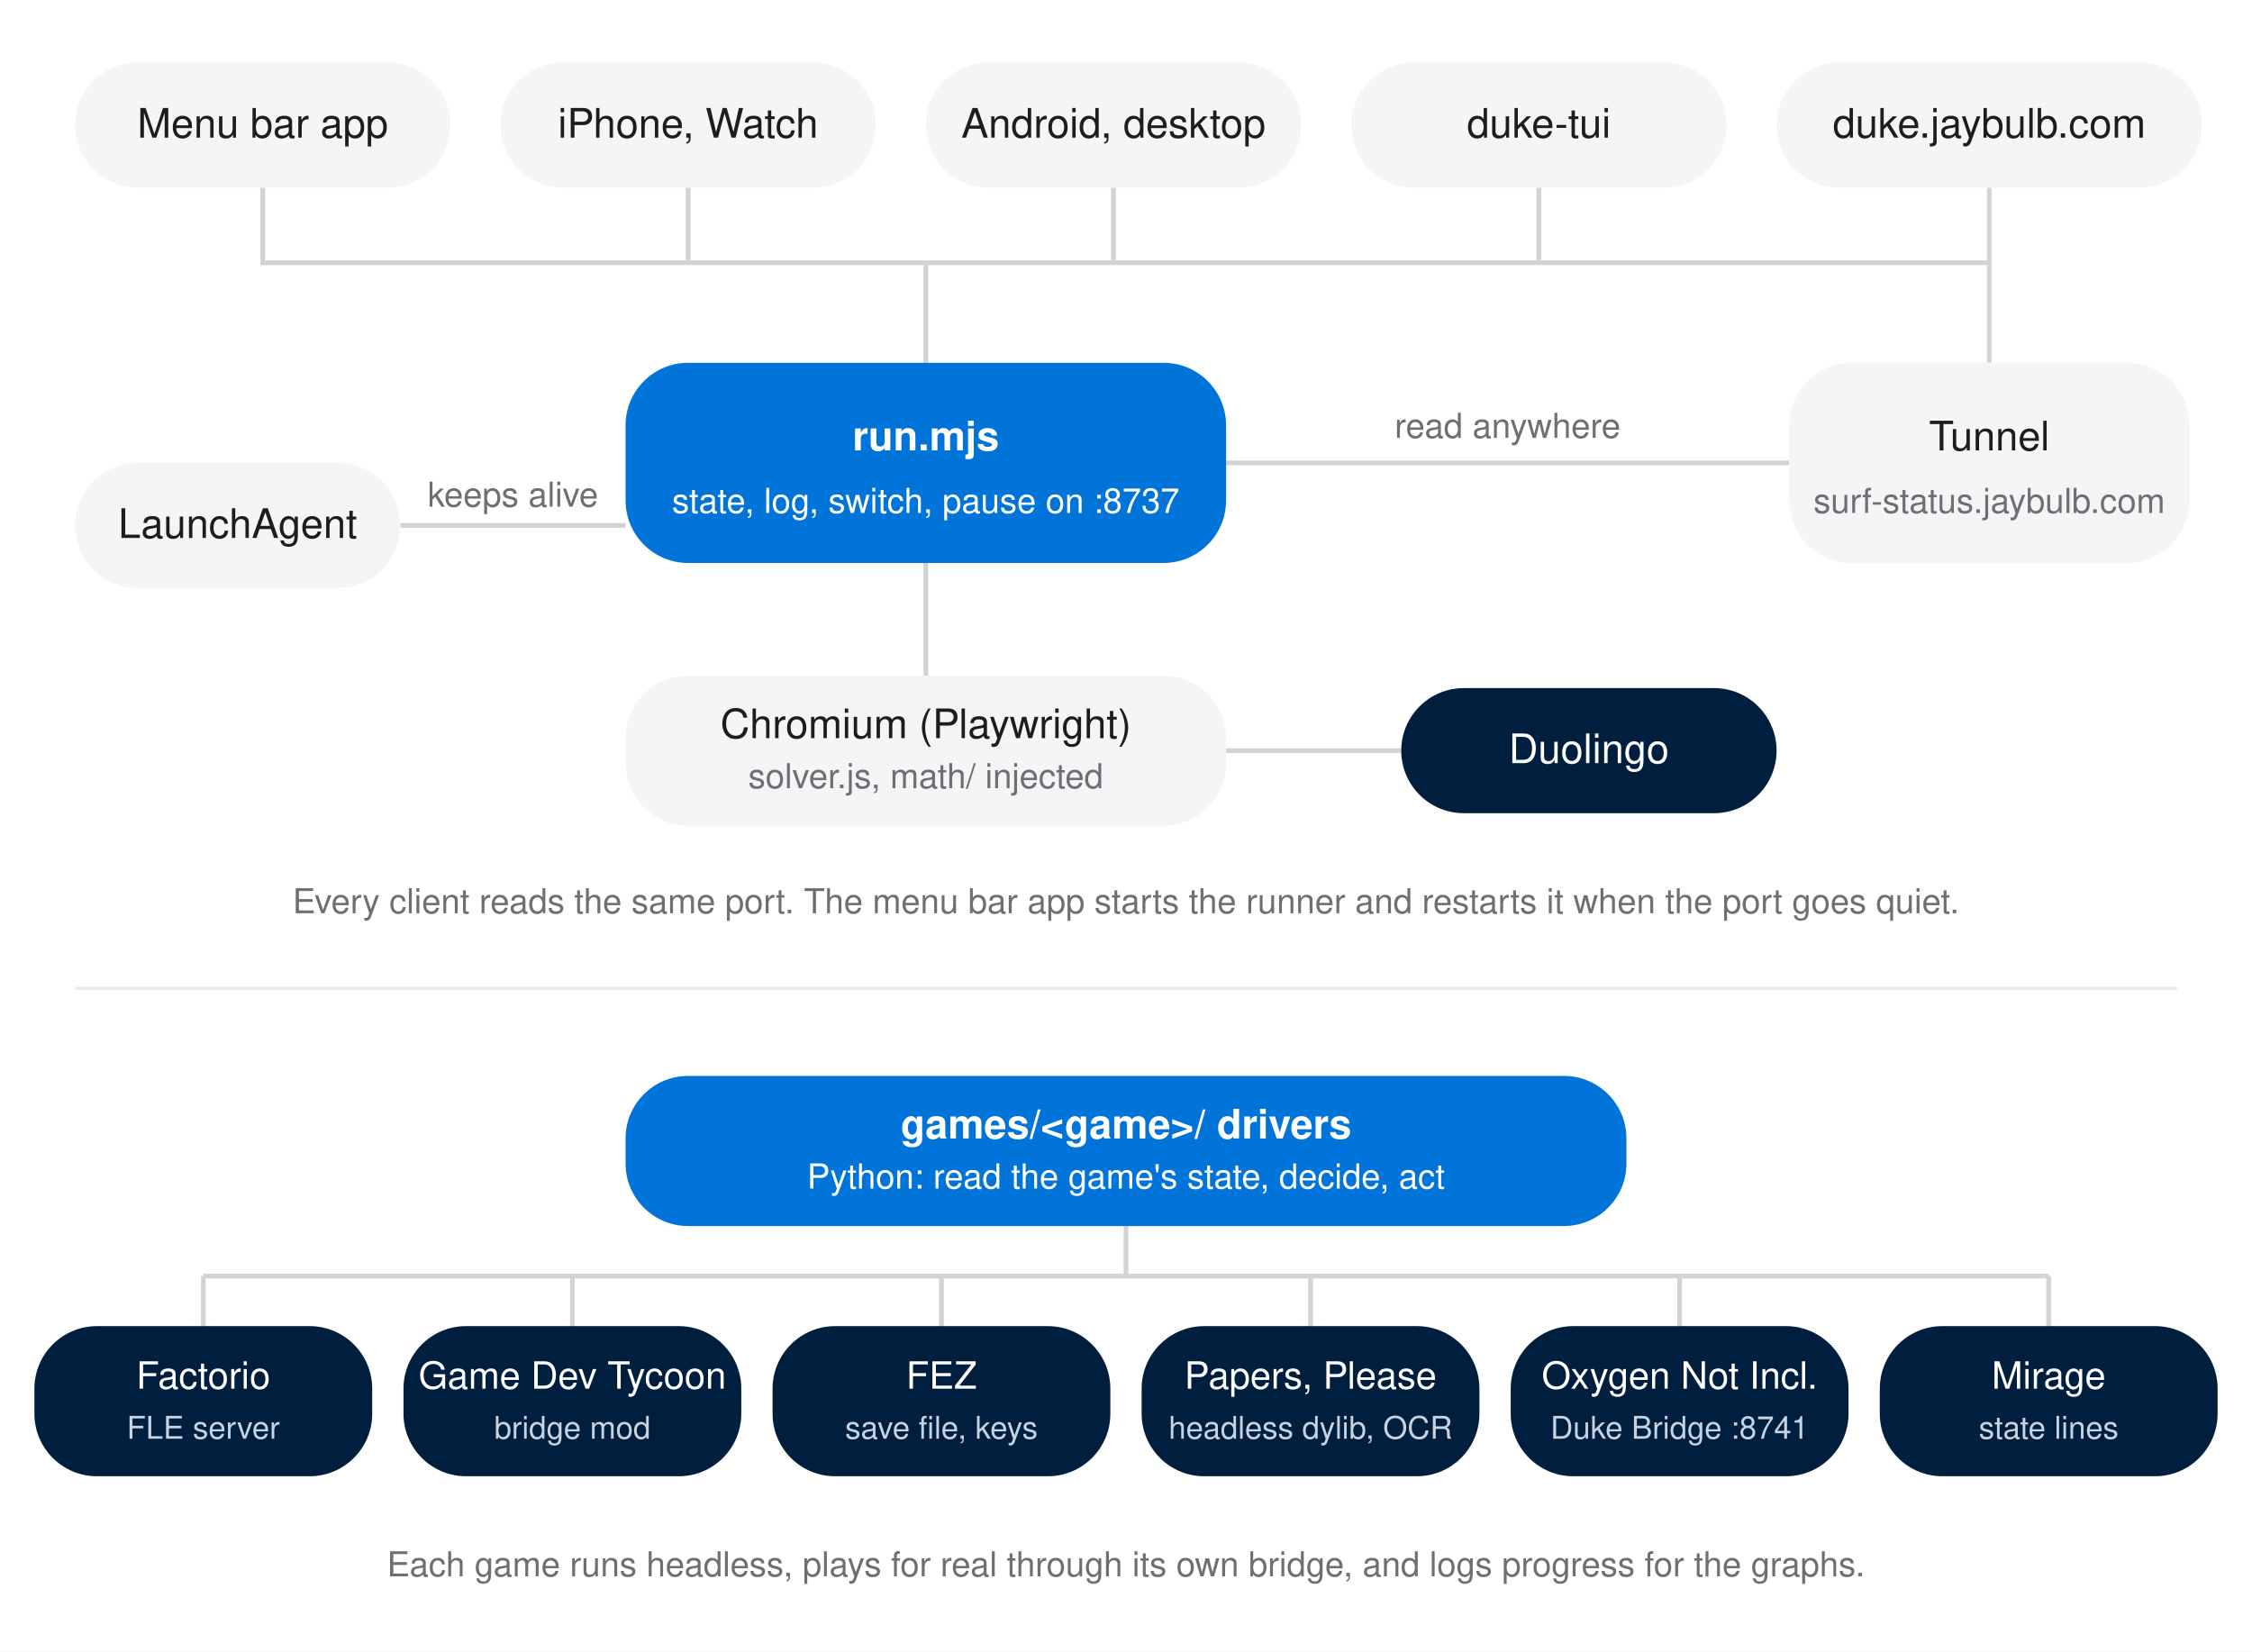
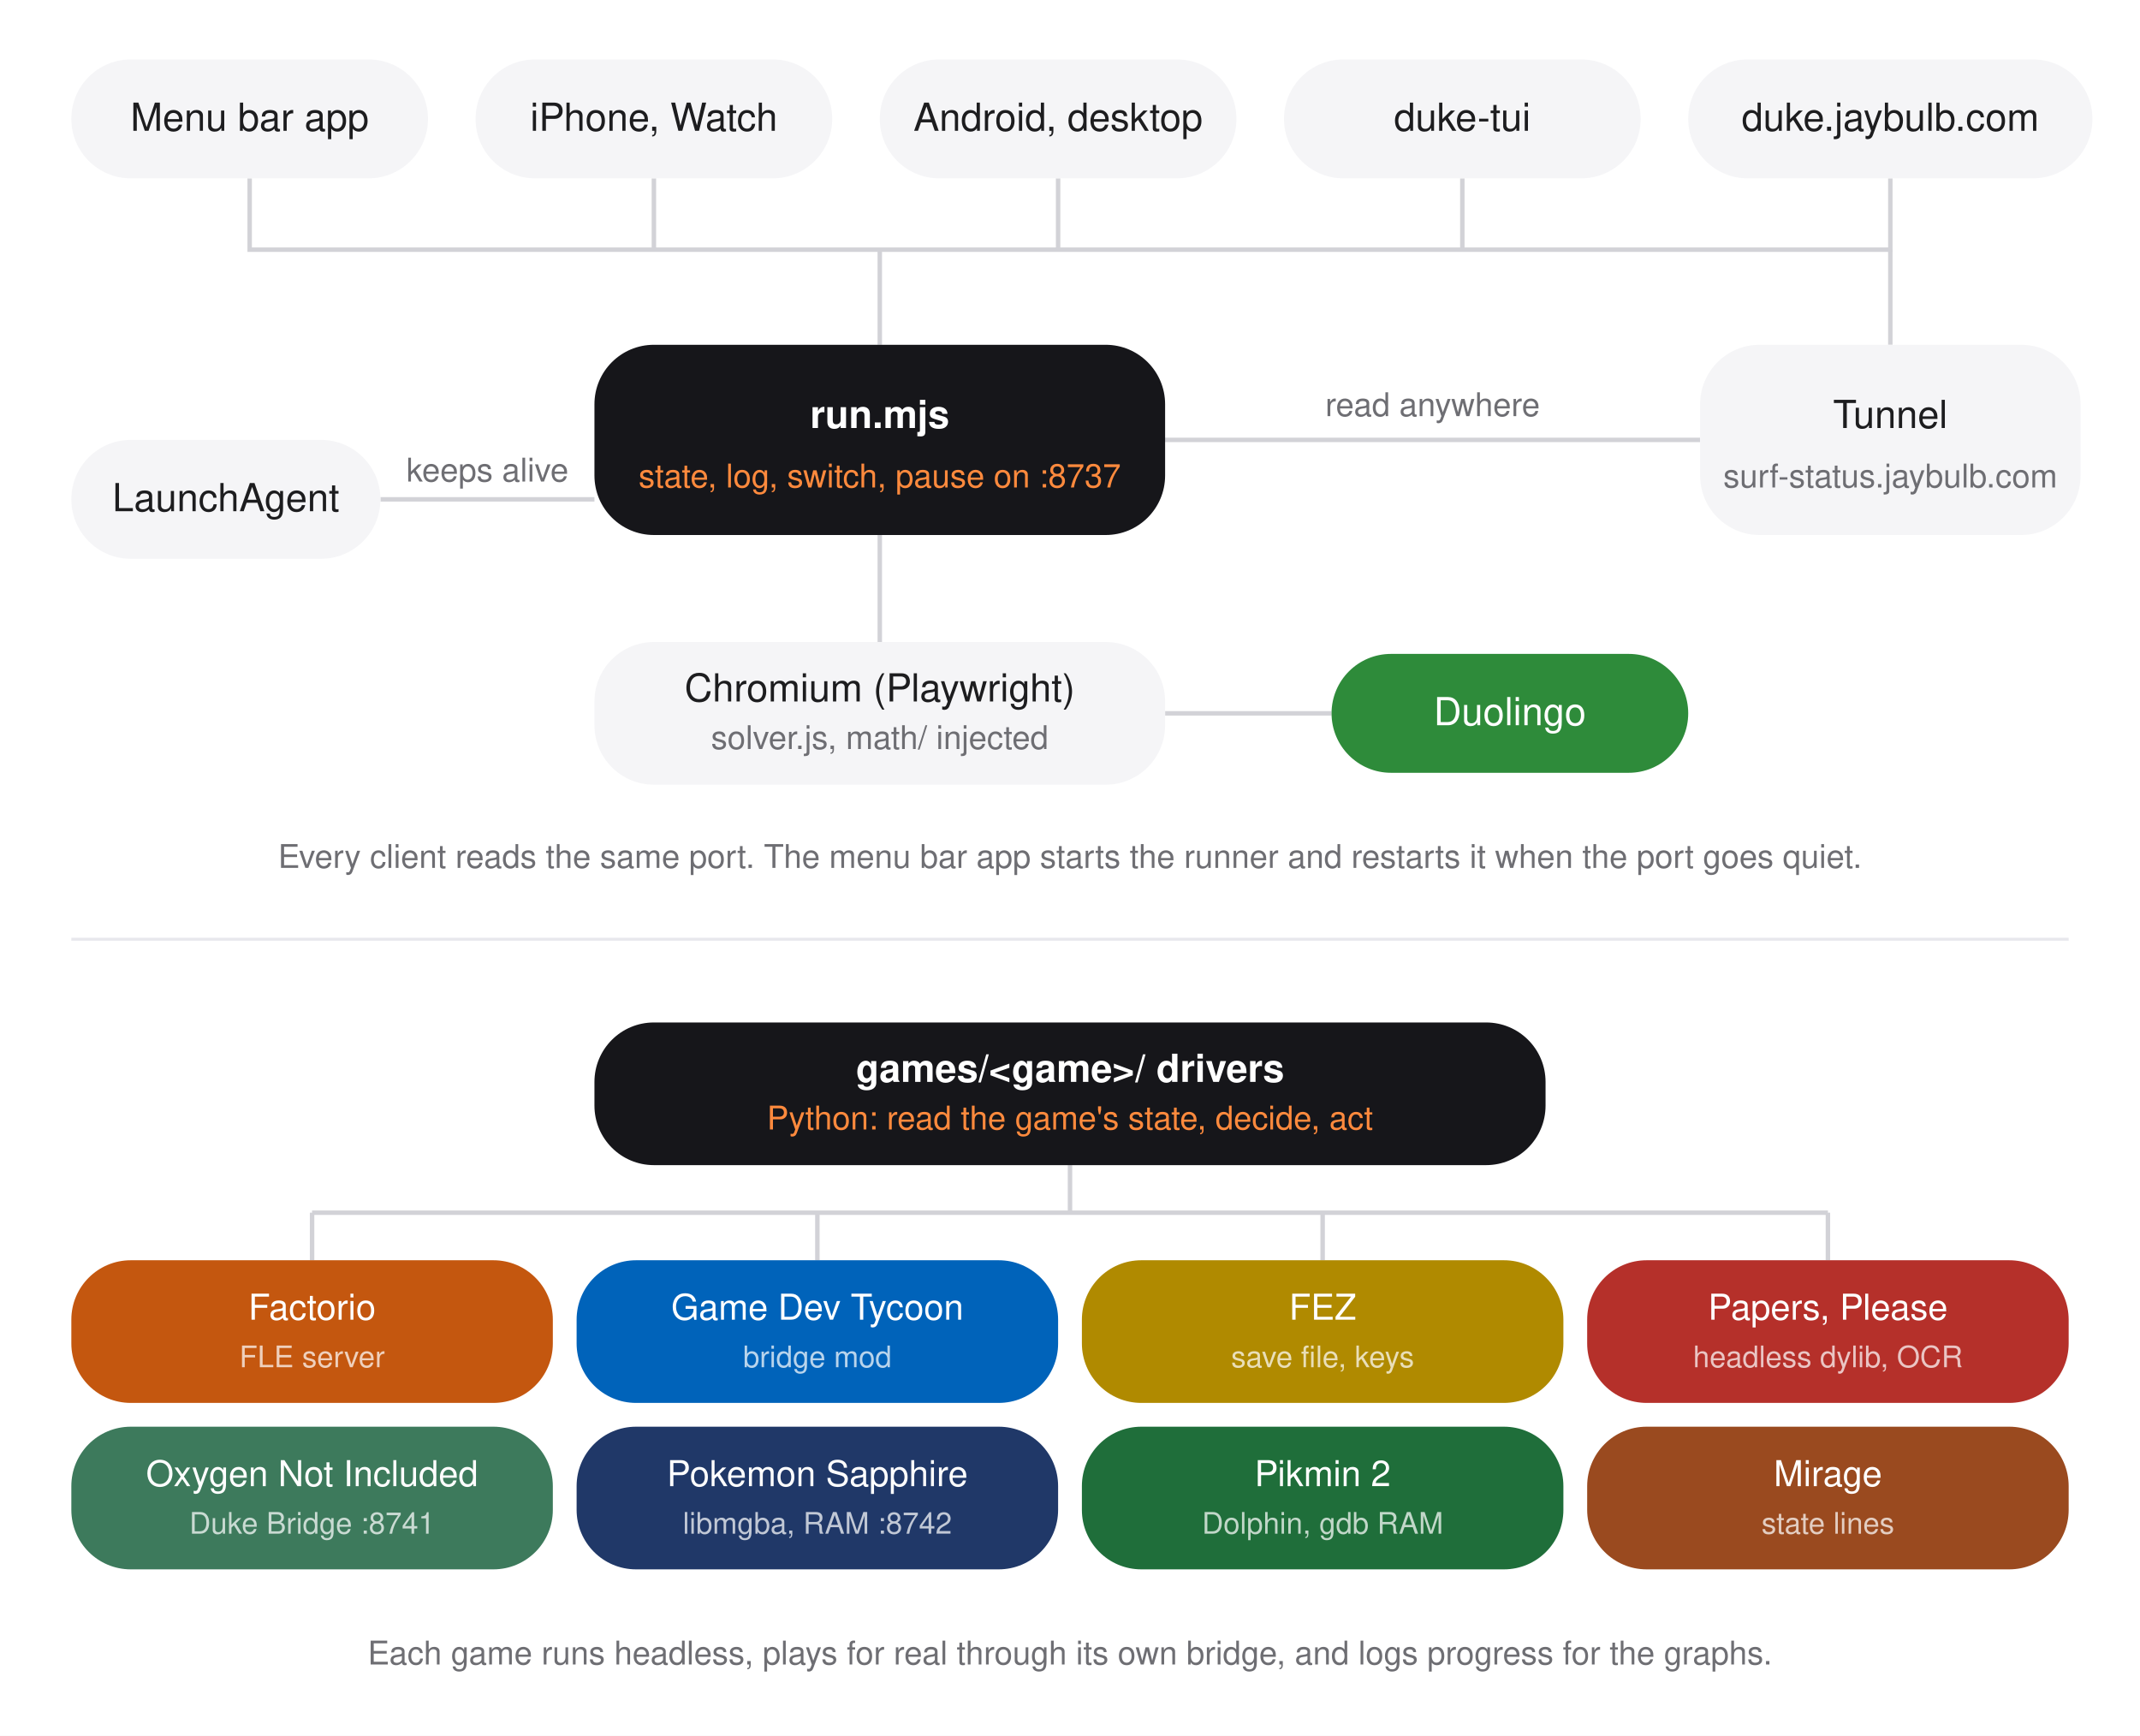
- <svg xmlns="http://www.w3.org/2000/svg" width="720" height="528" viewBox="0 48 720 528" style="background:#fff" font-family="-apple-system, BlinkMacSystemFont, 'SF Pro Text', 'Helvetica Neue', Helvetica, Arial, sans-serif">
-   <rect y="48" width="720" height="528" fill="#fff" />
+ <svg xmlns="http://www.w3.org/2000/svg" width="720" height="584" viewBox="0 48 720 584" style="background:#fff" font-family="-apple-system, BlinkMacSystemFont, 'SF Pro Text', 'Helvetica Neue', Helvetica, Arial, sans-serif">
+   <rect y="48" width="720" height="584" fill="#fff" />
  <g fill="none" stroke="#d2d2d7" stroke-width="1.5">
    <path d="M84 108V132H636V108M220 108V132M356 108V132M492 108V132" />
    <path d="M296 132V164" />
    <path d="M636 132V164M572 196H392" />
    <path d="M128 216H200" />
    <path d="M296 228V264M392 288H448" />
-     <path d="M360 440V456M65 456H655M65 456V472M183 456V472M301 456V472M419 456V472M537 456V472M655 456V472" />
+     <path d="M360 440V456M105 456H615M105 456V472M275 456V472M445 456V472M615 456V472" />
  </g>
  <g font-size="13" fill="#1d1d1f" text-anchor="middle">
    <rect x="24" y="68" width="120" height="40" rx="20" fill="#f5f5f7" />
    <text x="84" y="92">Menu bar app</text>
    <rect x="160" y="68" width="120" height="40" rx="20" fill="#f5f5f7" />
    <text x="220" y="92">iPhone, Watch</text>
    <rect x="296" y="68" width="120" height="40" rx="20" fill="#f5f5f7" />
    <text x="356" y="92">Android, desktop</text>
    <rect x="432" y="68" width="120" height="40" rx="20" fill="#f5f5f7" />
    <text x="492" y="92">duke-tui</text>
    <rect x="568" y="68" width="136" height="40" rx="20" fill="#f5f5f7" />
    <text x="636" y="92">duke.jaybulb.com</text>
    <rect x="24" y="196" width="104" height="40" rx="20" fill="#f5f5f7" />
    <text x="76" y="220">LaunchAgent</text>
-     <rect x="200" y="164" width="192" height="64" rx="20" fill="#0074d9" />
+     <rect x="200" y="164" width="192" height="64" rx="20" fill="#16161a" />
    <text x="296" y="192" fill="#fff" font-weight="600">run.mjs</text>
-     <text x="296" y="212" fill="#fff" font-size="11">state, log, switch, pause on :8737</text>
+     <text x="296" y="212" fill="#ff8a3d" font-size="11">state, log, switch, pause on :8737</text>
    <rect x="572" y="164" width="128" height="64" rx="20" fill="#f5f5f7" />
    <text x="636" y="192">Tunnel</text>
    <text x="636" y="212" font-size="11" fill="#6e6e73">surf-status.jaybulb.com</text>
    <rect x="200" y="264" width="192" height="48" rx="20" fill="#f5f5f7" />
    <text x="296" y="284">Chromium (Playwright)</text>
    <text x="296" y="300" font-size="11" fill="#6e6e73">solver.js, math/ injected</text>
-     <rect x="448" y="268" width="120" height="40" rx="20" fill="#001f3f" />
+     <rect x="448" y="268" width="120" height="40" rx="20" fill="#2e8b3a" />
    <text x="508" y="292" fill="#fff">Duolingo</text>
-     <rect x="200" y="392" width="320" height="48" rx="20" fill="#0074d9" />
+     <rect x="200" y="392" width="320" height="48" rx="20" fill="#16161a" />
    <text x="360" y="412" fill="#fff" font-weight="600">games/&lt;game&gt;/ drivers</text>
-     <text x="360" y="428" fill="#fff" font-size="11">Python: read the game's state, decide, act</text>
+     <text x="360" y="428" fill="#ff8a3d" font-size="11">Python: read the game's state, decide, act</text>
  </g>
  <g font-size="12" fill="#fff" text-anchor="middle">
-     <rect x="11" y="472" width="108" height="48" rx="20" fill="#001f3f" />
-     <text x="65" y="492">Factorio</text>
-     <text x="65" y="508" font-size="10" fill="#c7d3e0">FLE server</text>
-     <rect x="129" y="472" width="108" height="48" rx="20" fill="#001f3f" />
-     <text x="183" y="492">Game Dev Tycoon</text>
-     <text x="183" y="508" font-size="10" fill="#c7d3e0">bridge mod</text>
-     <rect x="247" y="472" width="108" height="48" rx="20" fill="#001f3f" />
-     <text x="301" y="492">FEZ</text>
-     <text x="301" y="508" font-size="10" fill="#c7d3e0">save file, keys</text>
-     <rect x="365" y="472" width="108" height="48" rx="20" fill="#001f3f" />
-     <text x="419" y="492">Papers, Please</text>
-     <text x="419" y="508" font-size="10" fill="#c7d3e0">headless dylib, OCR</text>
-     <rect x="483" y="472" width="108" height="48" rx="20" fill="#001f3f" />
-     <text x="537" y="492">Oxygen Not Incl.</text>
-     <text x="537" y="508" font-size="10" fill="#c7d3e0">Duke Bridge :8741</text>
-     <rect x="601" y="472" width="108" height="48" rx="20" fill="#001f3f" />
-     <text x="655" y="492">Mirage</text>
-     <text x="655" y="508" font-size="10" fill="#c7d3e0">state lines</text>
+     <rect x="24" y="472" width="162" height="48" rx="20" fill="#c4570f" />
+     <text x="105" y="492">Factorio</text>
+     <text x="105" y="508" font-size="10" fill="#fff" fill-opacity=".72">FLE server</text>
+     <rect x="194" y="472" width="162" height="48" rx="20" fill="#0063ba" />
+     <text x="275" y="492">Game Dev Tycoon</text>
+     <text x="275" y="508" font-size="10" fill="#fff" fill-opacity=".72">bridge mod</text>
+     <rect x="364" y="472" width="162" height="48" rx="20" fill="#b08a00" />
+     <text x="445" y="492">FEZ</text>
+     <text x="445" y="508" font-size="10" fill="#fff" fill-opacity=".72">save file, keys</text>
+     <rect x="534" y="472" width="162" height="48" rx="20" fill="#b5302a" />
+     <text x="615" y="492">Papers, Please</text>
+     <text x="615" y="508" font-size="10" fill="#fff" fill-opacity=".72">headless dylib, OCR</text>
+     <rect x="24" y="528" width="162" height="48" rx="20" fill="#3d7a5c" />
+     <text x="105" y="548">Oxygen Not Included</text>
+     <text x="105" y="564" font-size="10" fill="#fff" fill-opacity=".72">Duke Bridge :8741</text>
+     <rect x="194" y="528" width="162" height="48" rx="20" fill="#203868" />
+     <text x="275" y="548">Pokemon Sapphire</text>
+     <text x="275" y="564" font-size="10" fill="#fff" fill-opacity=".72">libmgba, RAM :8742</text>
+     <rect x="364" y="528" width="162" height="48" rx="20" fill="#1f6e3a" />
+     <text x="445" y="548">Pikmin 2</text>
+     <text x="445" y="564" font-size="10" fill="#fff" fill-opacity=".72">Dolphin, gdb RAM</text>
+     <rect x="534" y="528" width="162" height="48" rx="20" fill="#9a4a1f" />
+     <text x="615" y="548">Mirage</text>
+     <text x="615" y="564" font-size="10" fill="#fff" fill-opacity=".72">state lines</text>
  </g>
  <text x="164" y="210" font-size="11" fill="#6e6e73" text-anchor="middle">keeps alive</text>
  <text x="482" y="188" font-size="11" fill="#6e6e73" text-anchor="middle">read anywhere</text>
  <text x="360" y="340" font-size="11" fill="#6e6e73" text-anchor="middle">Every client reads the same port. The menu bar app starts the runner and restarts it when the port goes quiet.</text>
  <line x1="24" y1="364" x2="696" y2="364" stroke="#e8e8ed" stroke-width="1" />
-   <text x="360" y="552" font-size="11" fill="#6e6e73" text-anchor="middle">Each game runs headless, plays for real through its own bridge, and logs progress for the graphs.</text>
+   <text x="360" y="608" font-size="11" fill="#6e6e73" text-anchor="middle">Each game runs headless, plays for real through its own bridge, and logs progress for the graphs.</text>
</svg>
